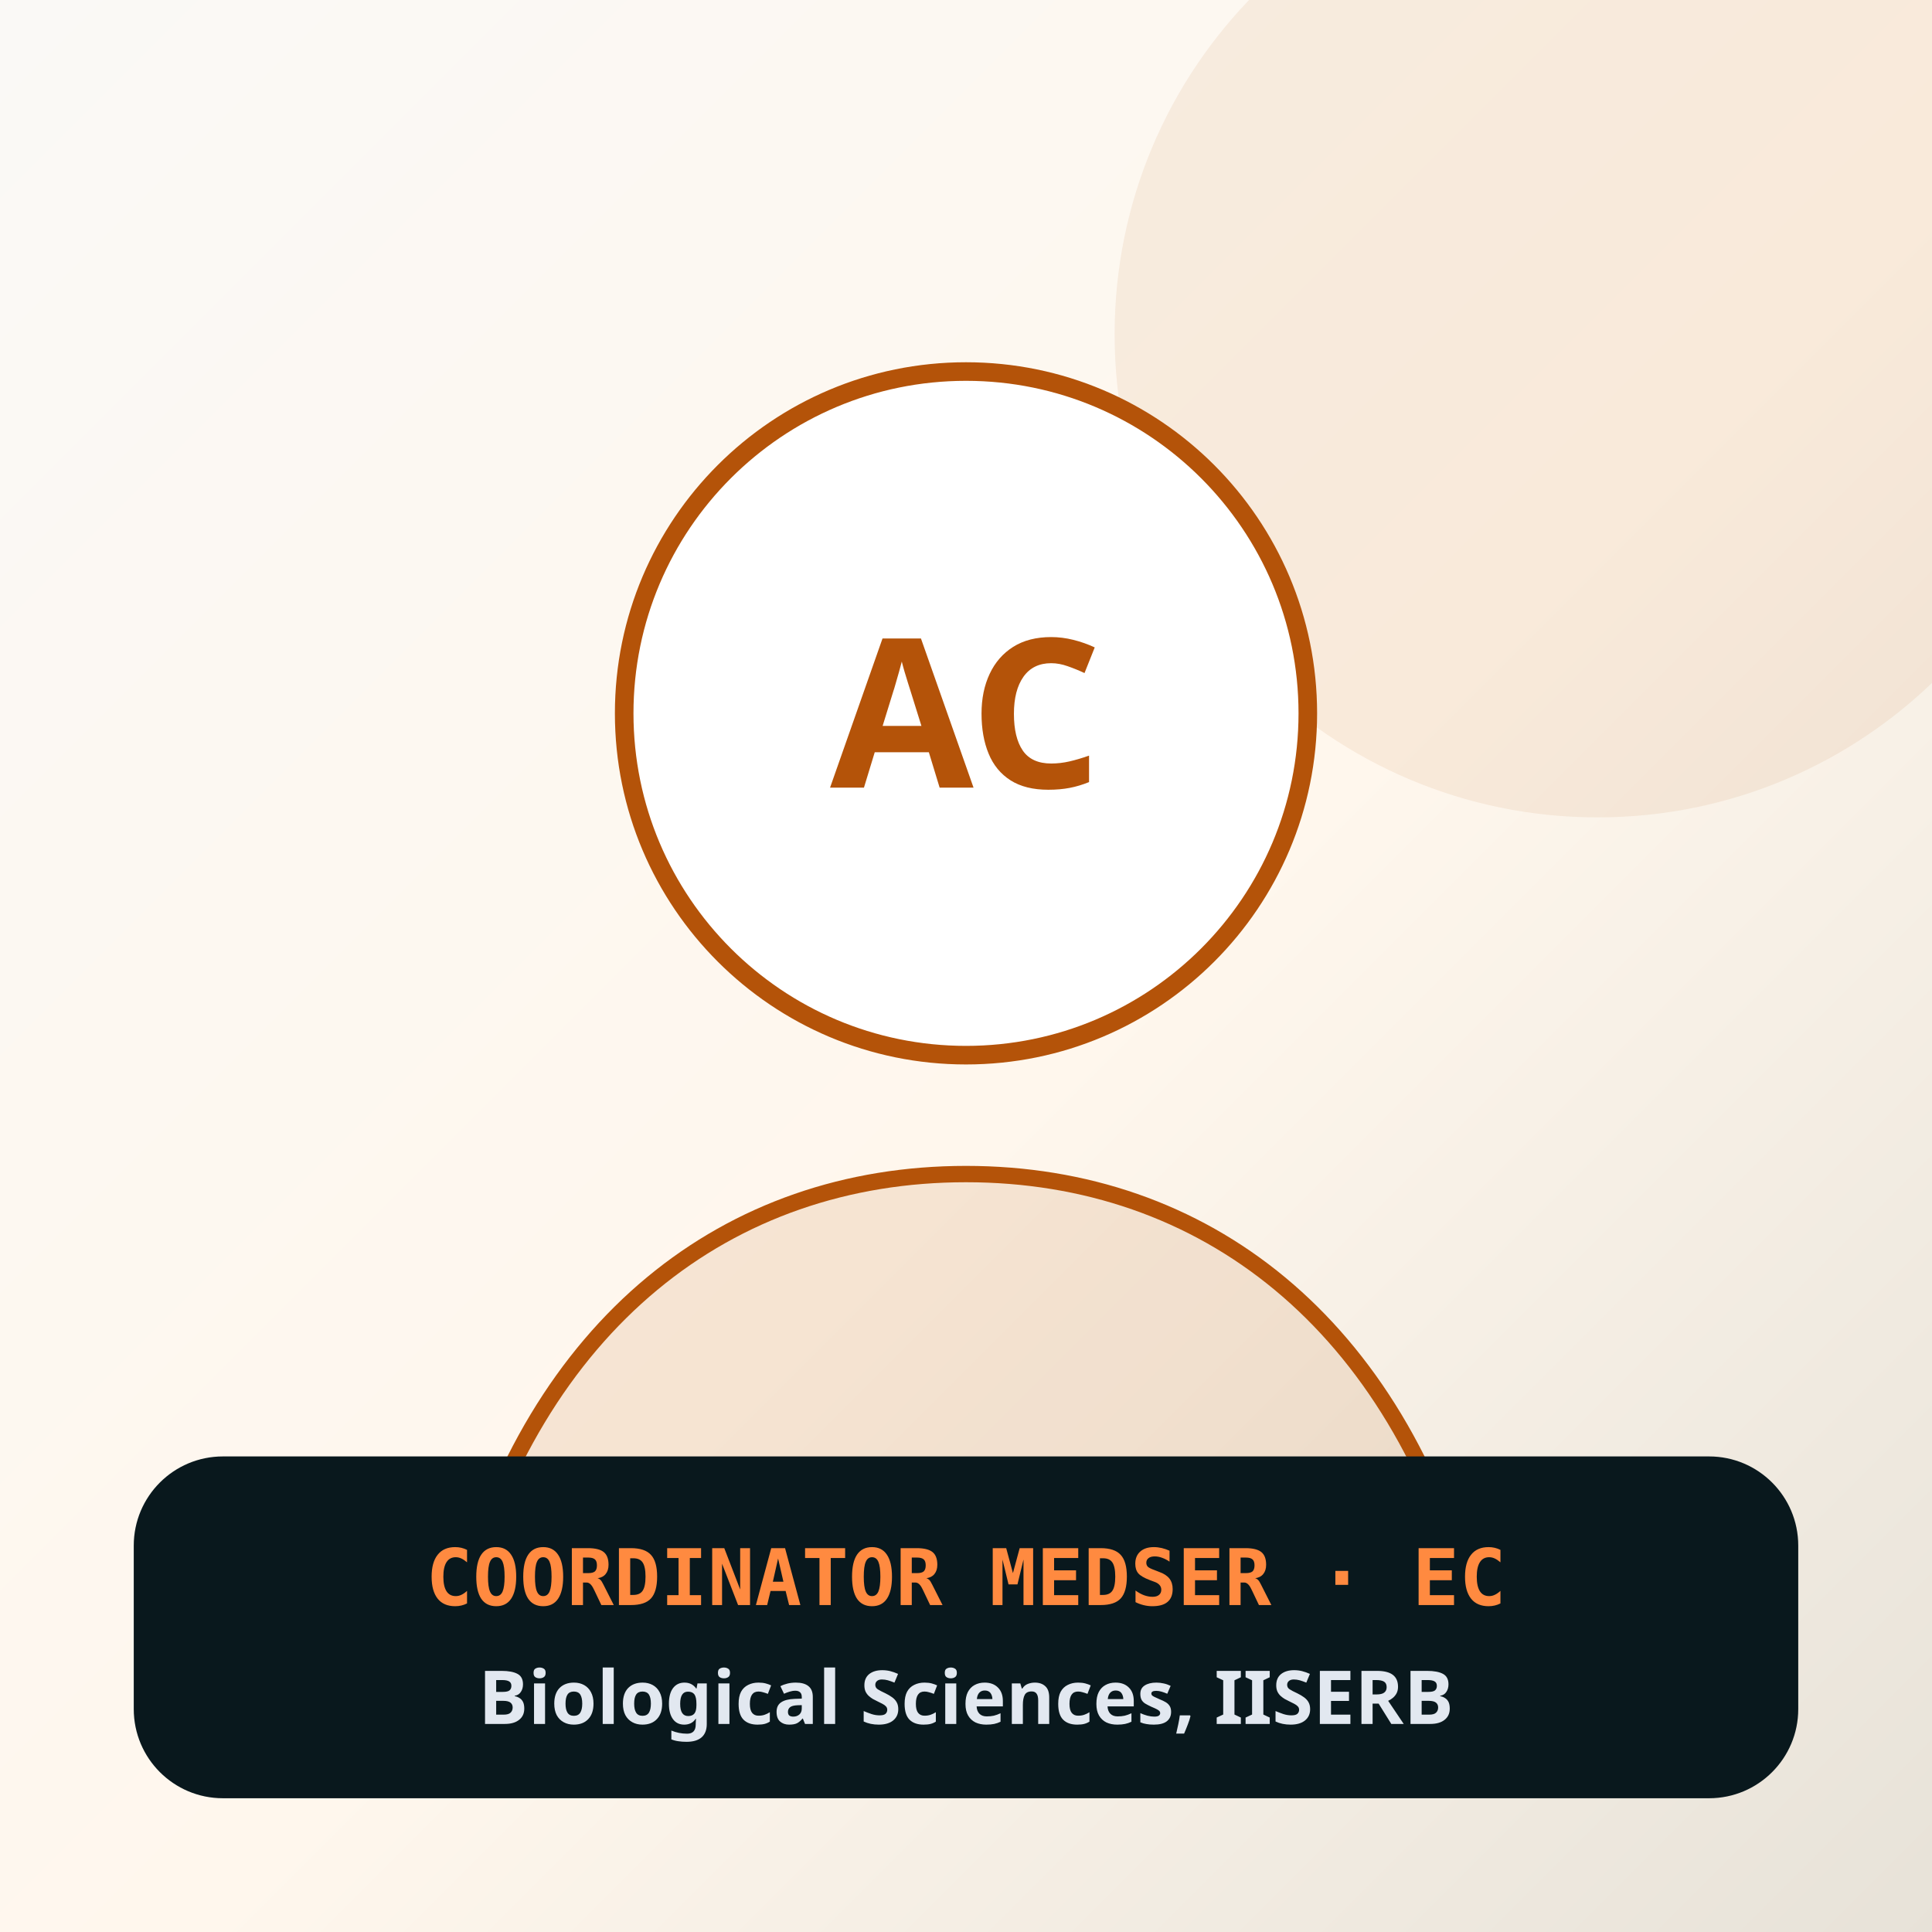
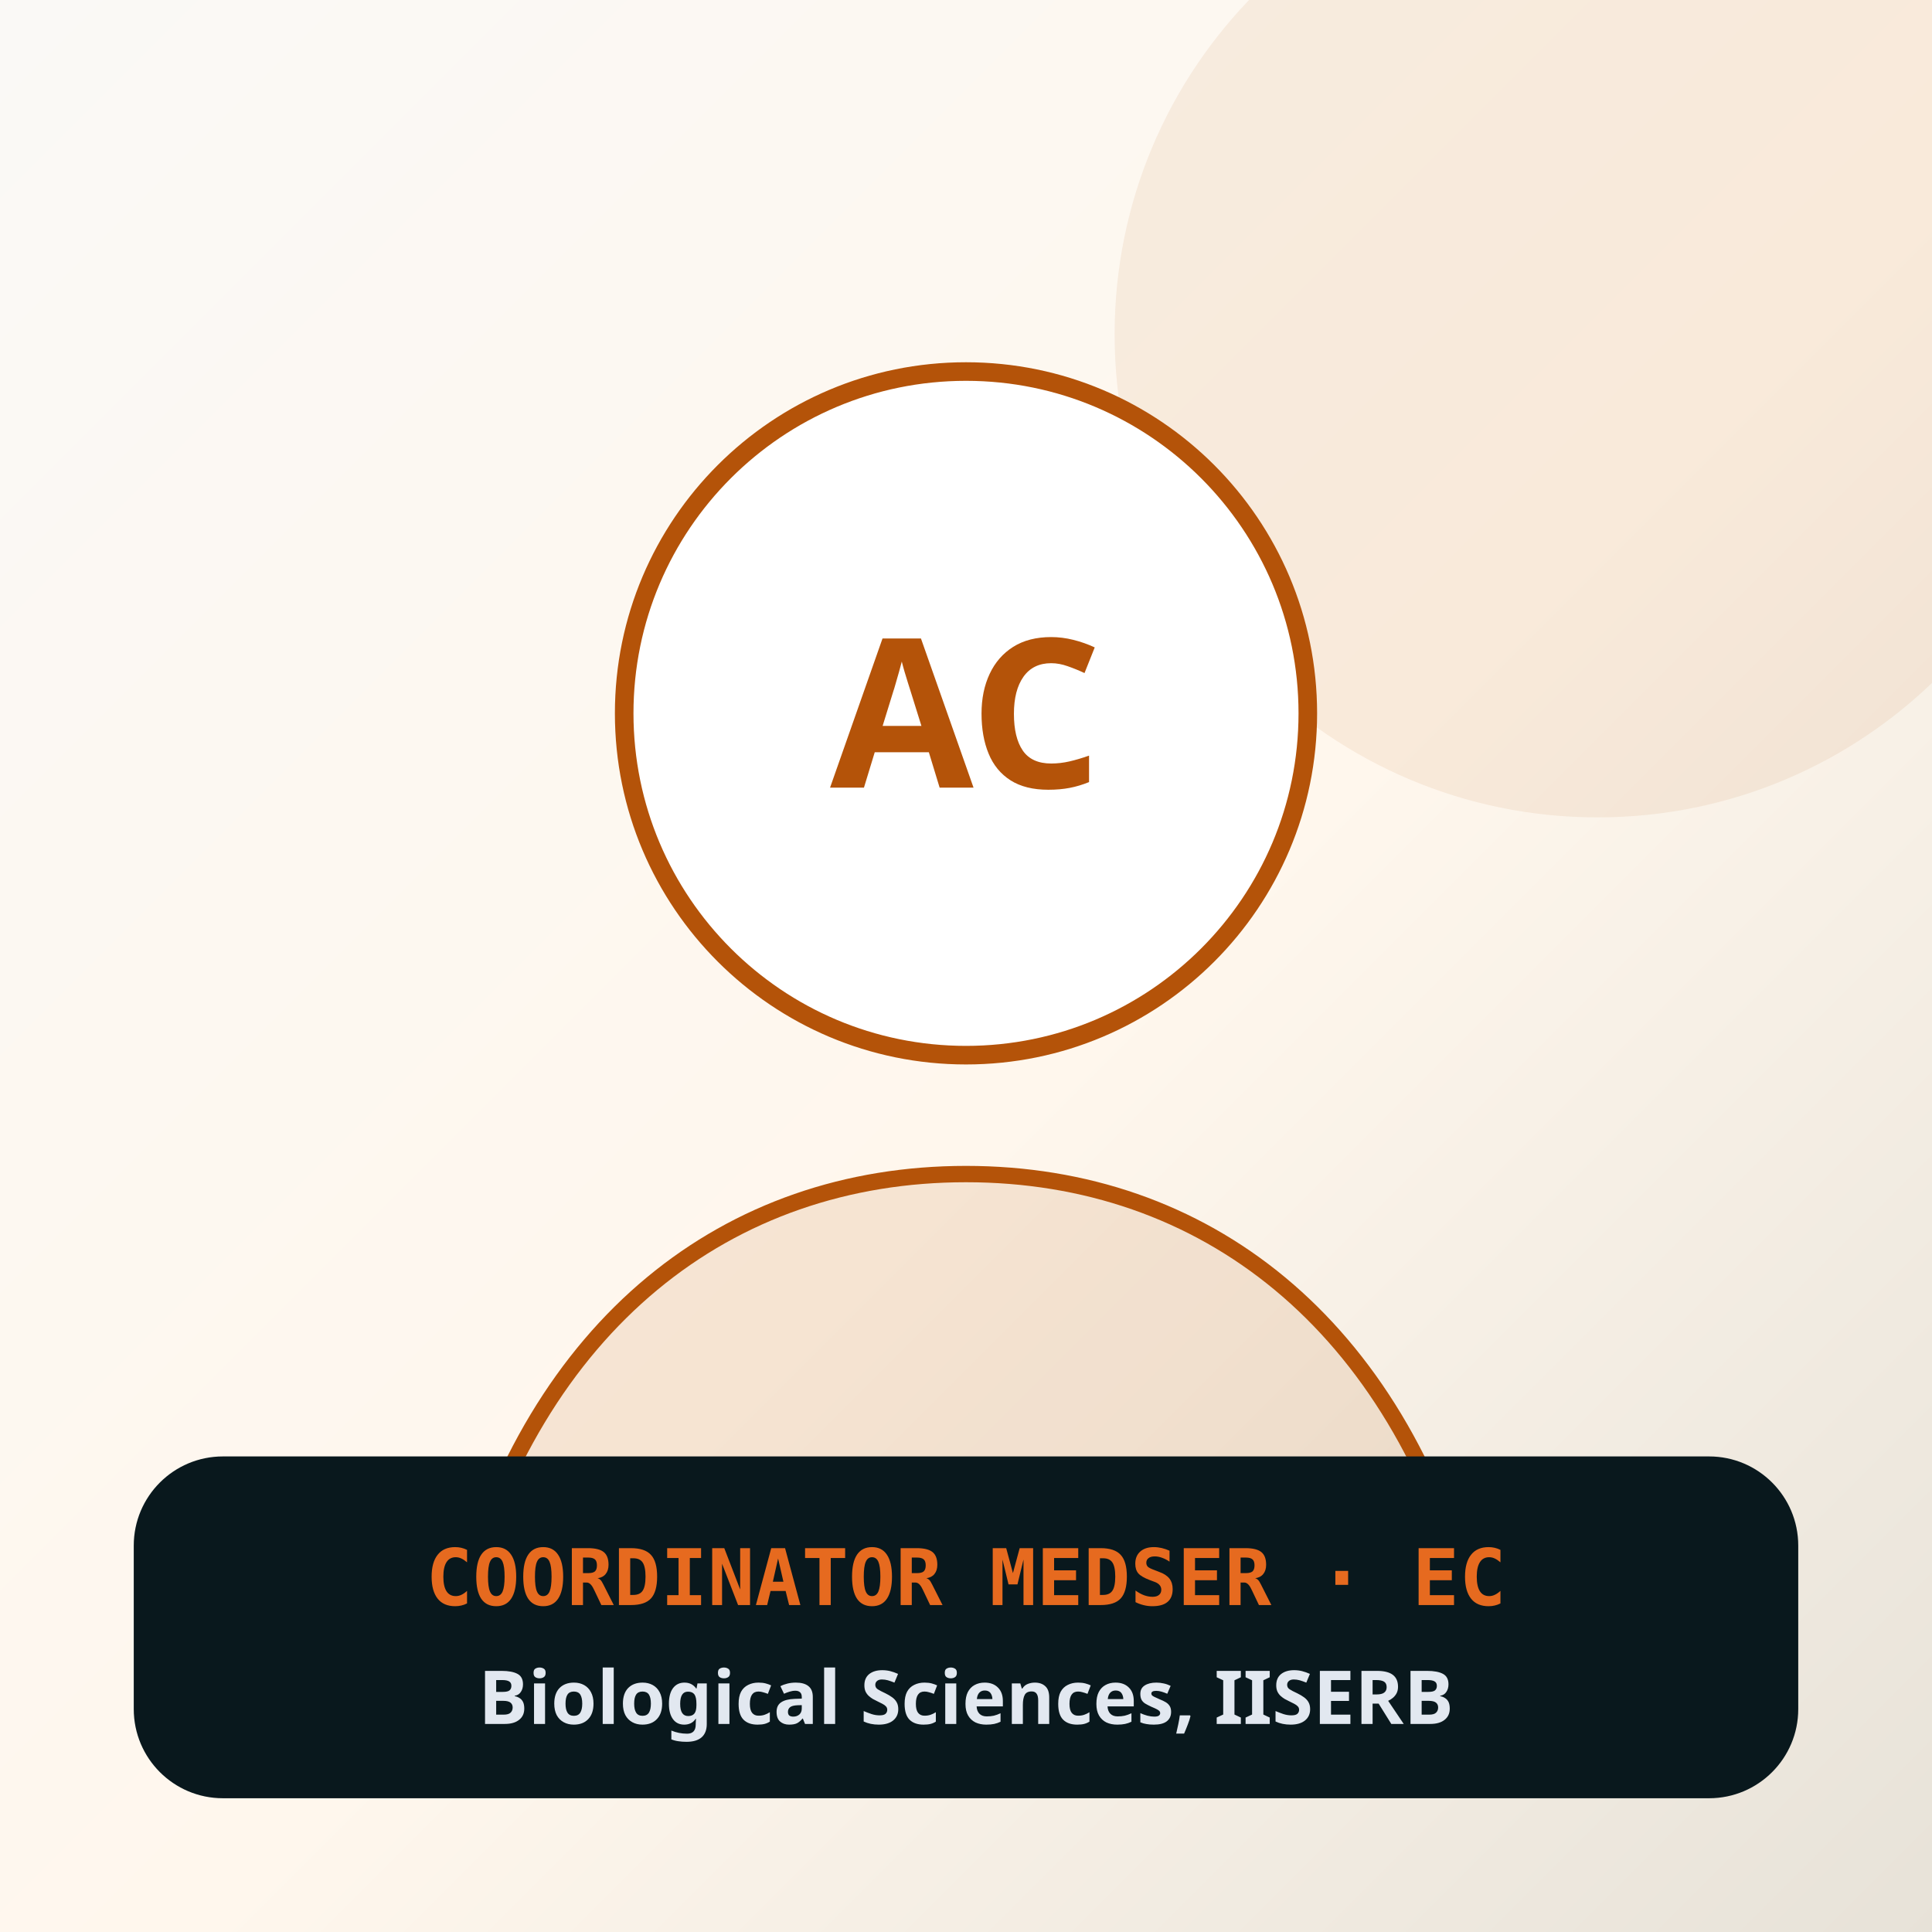
<svg xmlns="http://www.w3.org/2000/svg" viewBox="0 0 260 260" width="260" height="260">
  <defs>
    <linearGradient id="pbg-AC" x1="0" y1="0" x2="1" y2="1">
      <stop offset="0%" stop-color="#faf9f6" />
      <stop offset="55%" stop-color="#fff7ed" />
      <stop offset="100%" stop-color="#e7e2d8" />
    </linearGradient>
  </defs>
  <rect width="260" height="260" fill="url(#pbg-AC)" />
  <circle cx="215" cy="45" r="65" fill="#b45309" fill-opacity="0.08" />
  <circle cx="130" cy="96" r="46" fill="#ffffff" stroke="#b45309" stroke-width="2.5" />
  <text x="130" y="106" text-anchor="middle" font-family="'Plus Jakarta Sans', system-ui, sans-serif" font-size="28" font-weight="800" fill="#b45309">AC</text>
  <path d="M62 216c10-38 36-58 68-58s58 20 68 58" fill="#b45309" fill-opacity="0.12" stroke="#b45309" stroke-width="2.2" stroke-linecap="round" />
  <rect x="18" y="196" width="224" height="46" rx="12" fill="#09181d" />
-   <text x="130" y="216" text-anchor="middle" font-family="ui-monospace, monospace" font-size="10.5" font-weight="700" fill="#ff8a40">COORDINATOR MEDSER · EC</text>
+   <text x="130" y="216" text-anchor="middle" font-family="ui-monospace, monospace" font-size="10.5" font-weight="700" fill="var(--t-accent, #e66a1f)">COORDINATOR MEDSER · EC</text>
  <text x="130" y="232" text-anchor="middle" font-family="'Plus Jakarta Sans', system-ui, sans-serif" font-size="10" font-weight="600" fill="#e2e8f0">Biological Sciences, IISERB</text>
</svg>
